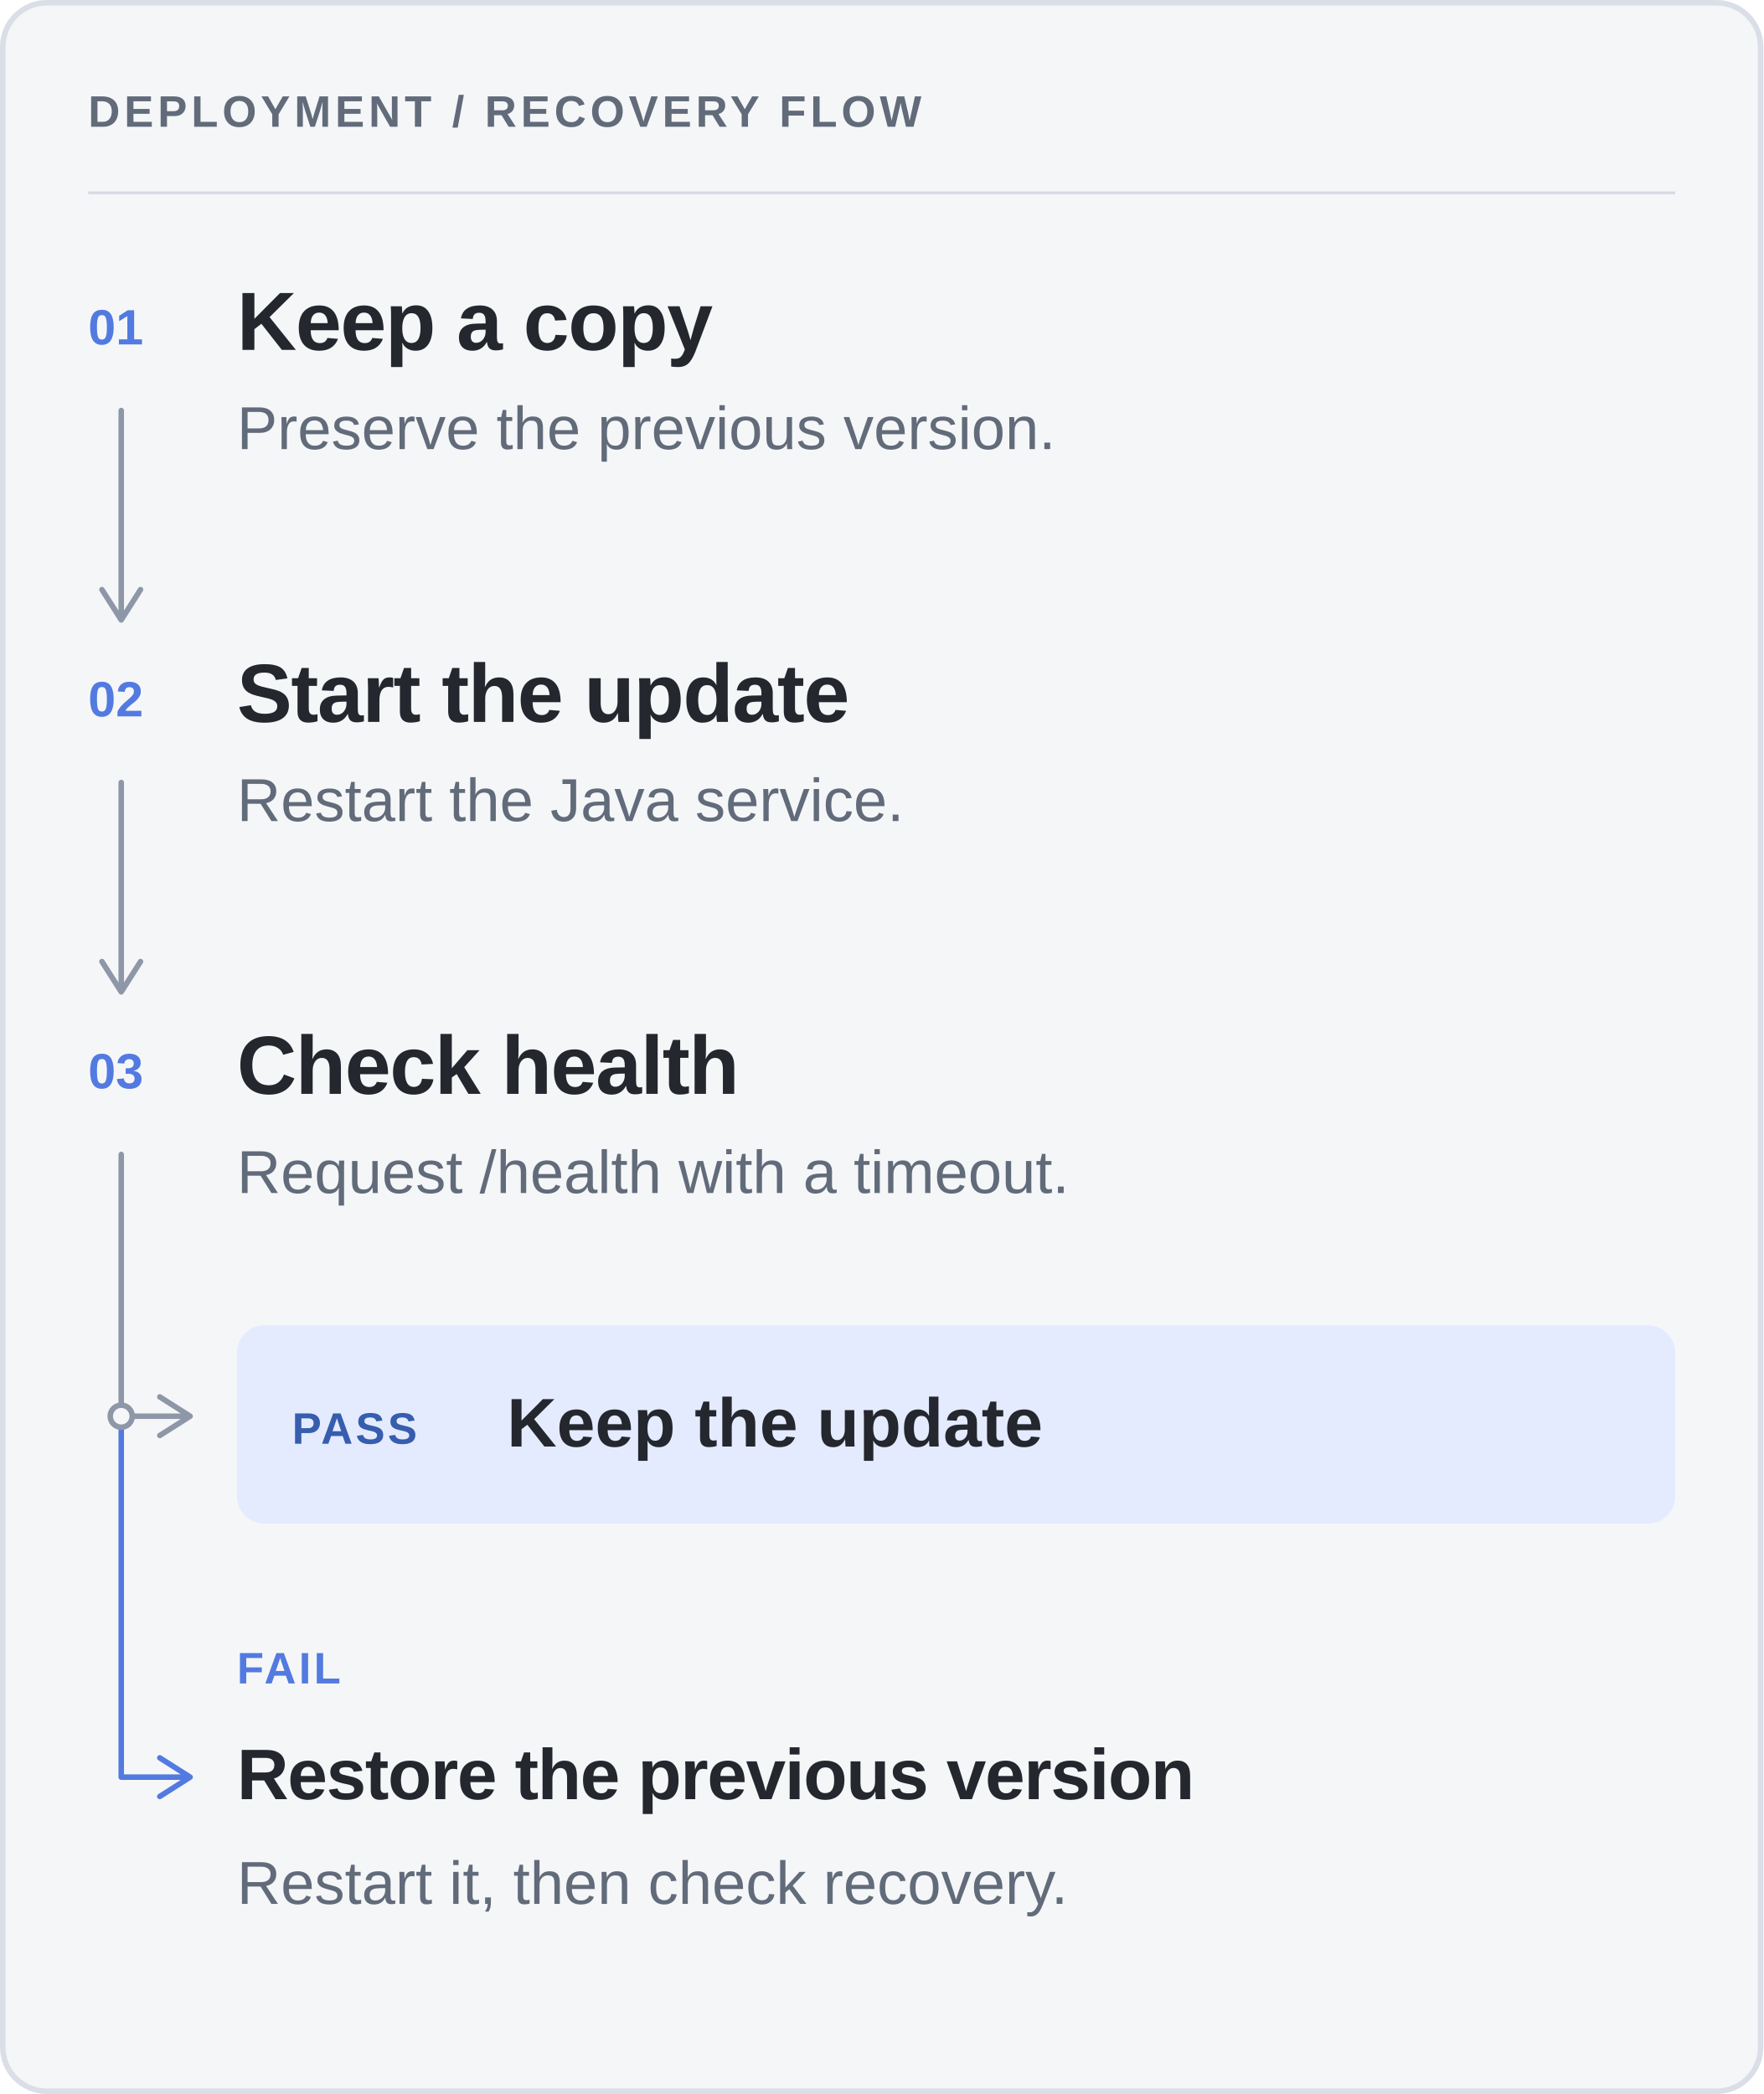
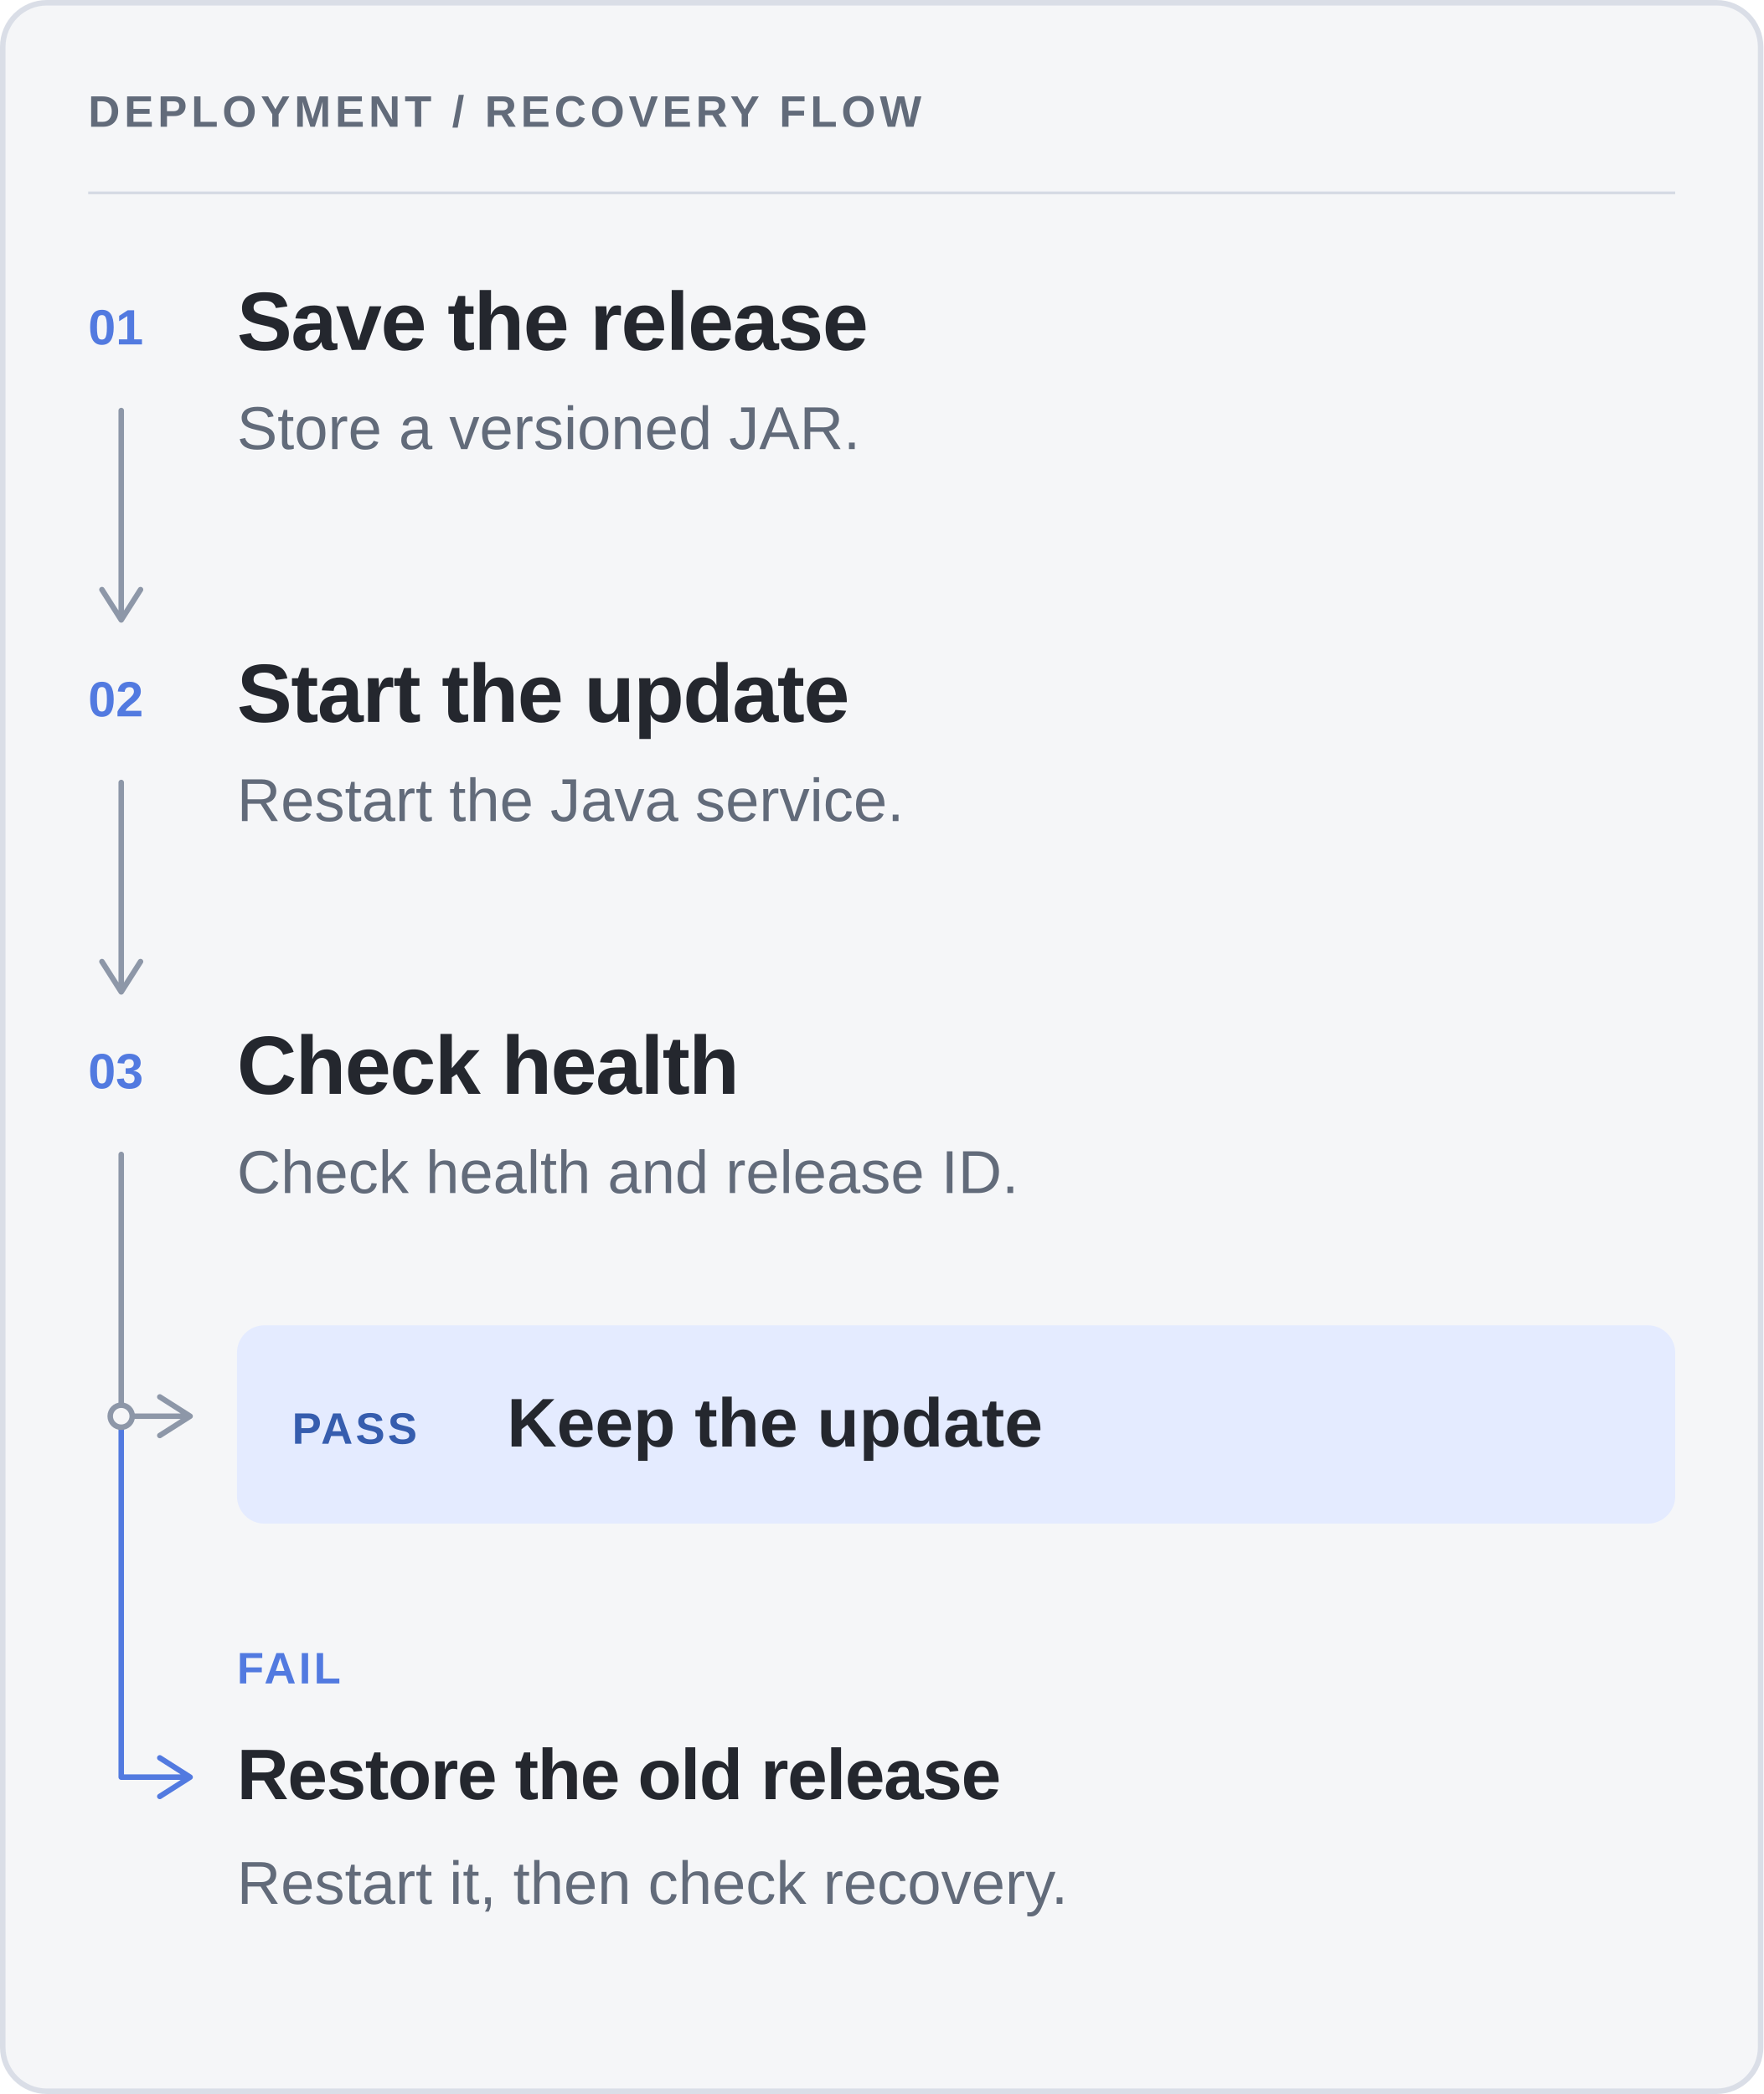
<svg xmlns="http://www.w3.org/2000/svg" width="640" height="760" viewBox="0 0 640 760" fill="none" role="img" aria-labelledby="title desc">
  <rect x="1" y="1" width="638" height="758" rx="16" fill="#F5F6F8" stroke="#DADEE7" stroke-width="2" />
  <g font-family="'Segoe UI', Arial, sans-serif">
    <text x="32" y="46" fill="#626B7A" font-size="16" font-weight="600" letter-spacing="1.5">DEPLOYMENT / RECOVERY FLOW</text>
    <path d="M32 70H608" stroke="#D5DAE4" />
    <text x="32" y="125" fill="#527AE0" font-size="18" font-weight="600">01</text>
-     <text x="86" y="127" fill="#24272E" font-size="30" font-weight="600" letter-spacing="-.4">Keep a copy</text>
-     <text x="86" y="163" fill="#626B7A" font-size="22">Preserve the previous version.</text>
+     <text x="86" y="127" fill="#24272E" font-size="30" font-weight="600" letter-spacing="-.4">Save the release</text>
+     <text x="86" y="163" fill="#626B7A" font-size="22">Store a versioned JAR.</text>
    <text x="32" y="260" fill="#527AE0" font-size="18" font-weight="600">02</text>
    <text x="86" y="262" fill="#24272E" font-size="30" font-weight="600" letter-spacing="-.4">Start the update</text>
    <text x="86" y="298" fill="#626B7A" font-size="22">Restart the Java service.</text>
    <text x="32" y="395" fill="#527AE0" font-size="18" font-weight="600">03</text>
    <text x="86" y="397" fill="#24272E" font-size="30" font-weight="600" letter-spacing="-.4">Check health</text>
-     <text x="86" y="433" fill="#626B7A" font-size="22">Request /health with a timeout.</text>
+     <text x="86" y="433" fill="#626B7A" font-size="22">Check health and release ID.</text>
    <rect x="86" y="481" width="522" height="72" rx="10" fill="#E4EBFF" />
    <text x="106" y="524" fill="#365DAE" font-size="16" font-weight="700" letter-spacing="1">PASS</text>
    <text x="184" y="525" fill="#24272E" font-size="25" font-weight="600">Keep the update</text>
    <text x="86" y="611" fill="#527AE0" font-size="16" font-weight="700" letter-spacing="1">FAIL</text>
-     <text x="86" y="653" fill="#24272E" font-size="26" font-weight="600" letter-spacing="-.4">Restore the previous version</text>
+     <text x="86" y="653" fill="#24272E" font-size="26" font-weight="600" letter-spacing="-.4">Restore the old release</text>
    <text x="86" y="691" fill="#626B7A" font-size="22">Restart it, then check recovery.</text>
  </g>
  <g stroke-linecap="round" stroke-linejoin="round" stroke-width="2">
    <path d="M44 149V224M37 214L44 225L51 214M44 284V359M37 349L44 360L51 349" stroke="#8D97A8" />
    <path d="M44 419V514H68M58 507L69 514L58 521" stroke="#8D97A8" />
    <path d="M44 514V645H68M58 638L69 645L58 652" stroke="#527AE0" />
    <circle cx="44" cy="514" r="4" fill="#F5F6F8" stroke="#8D97A8" />
  </g>
</svg>
